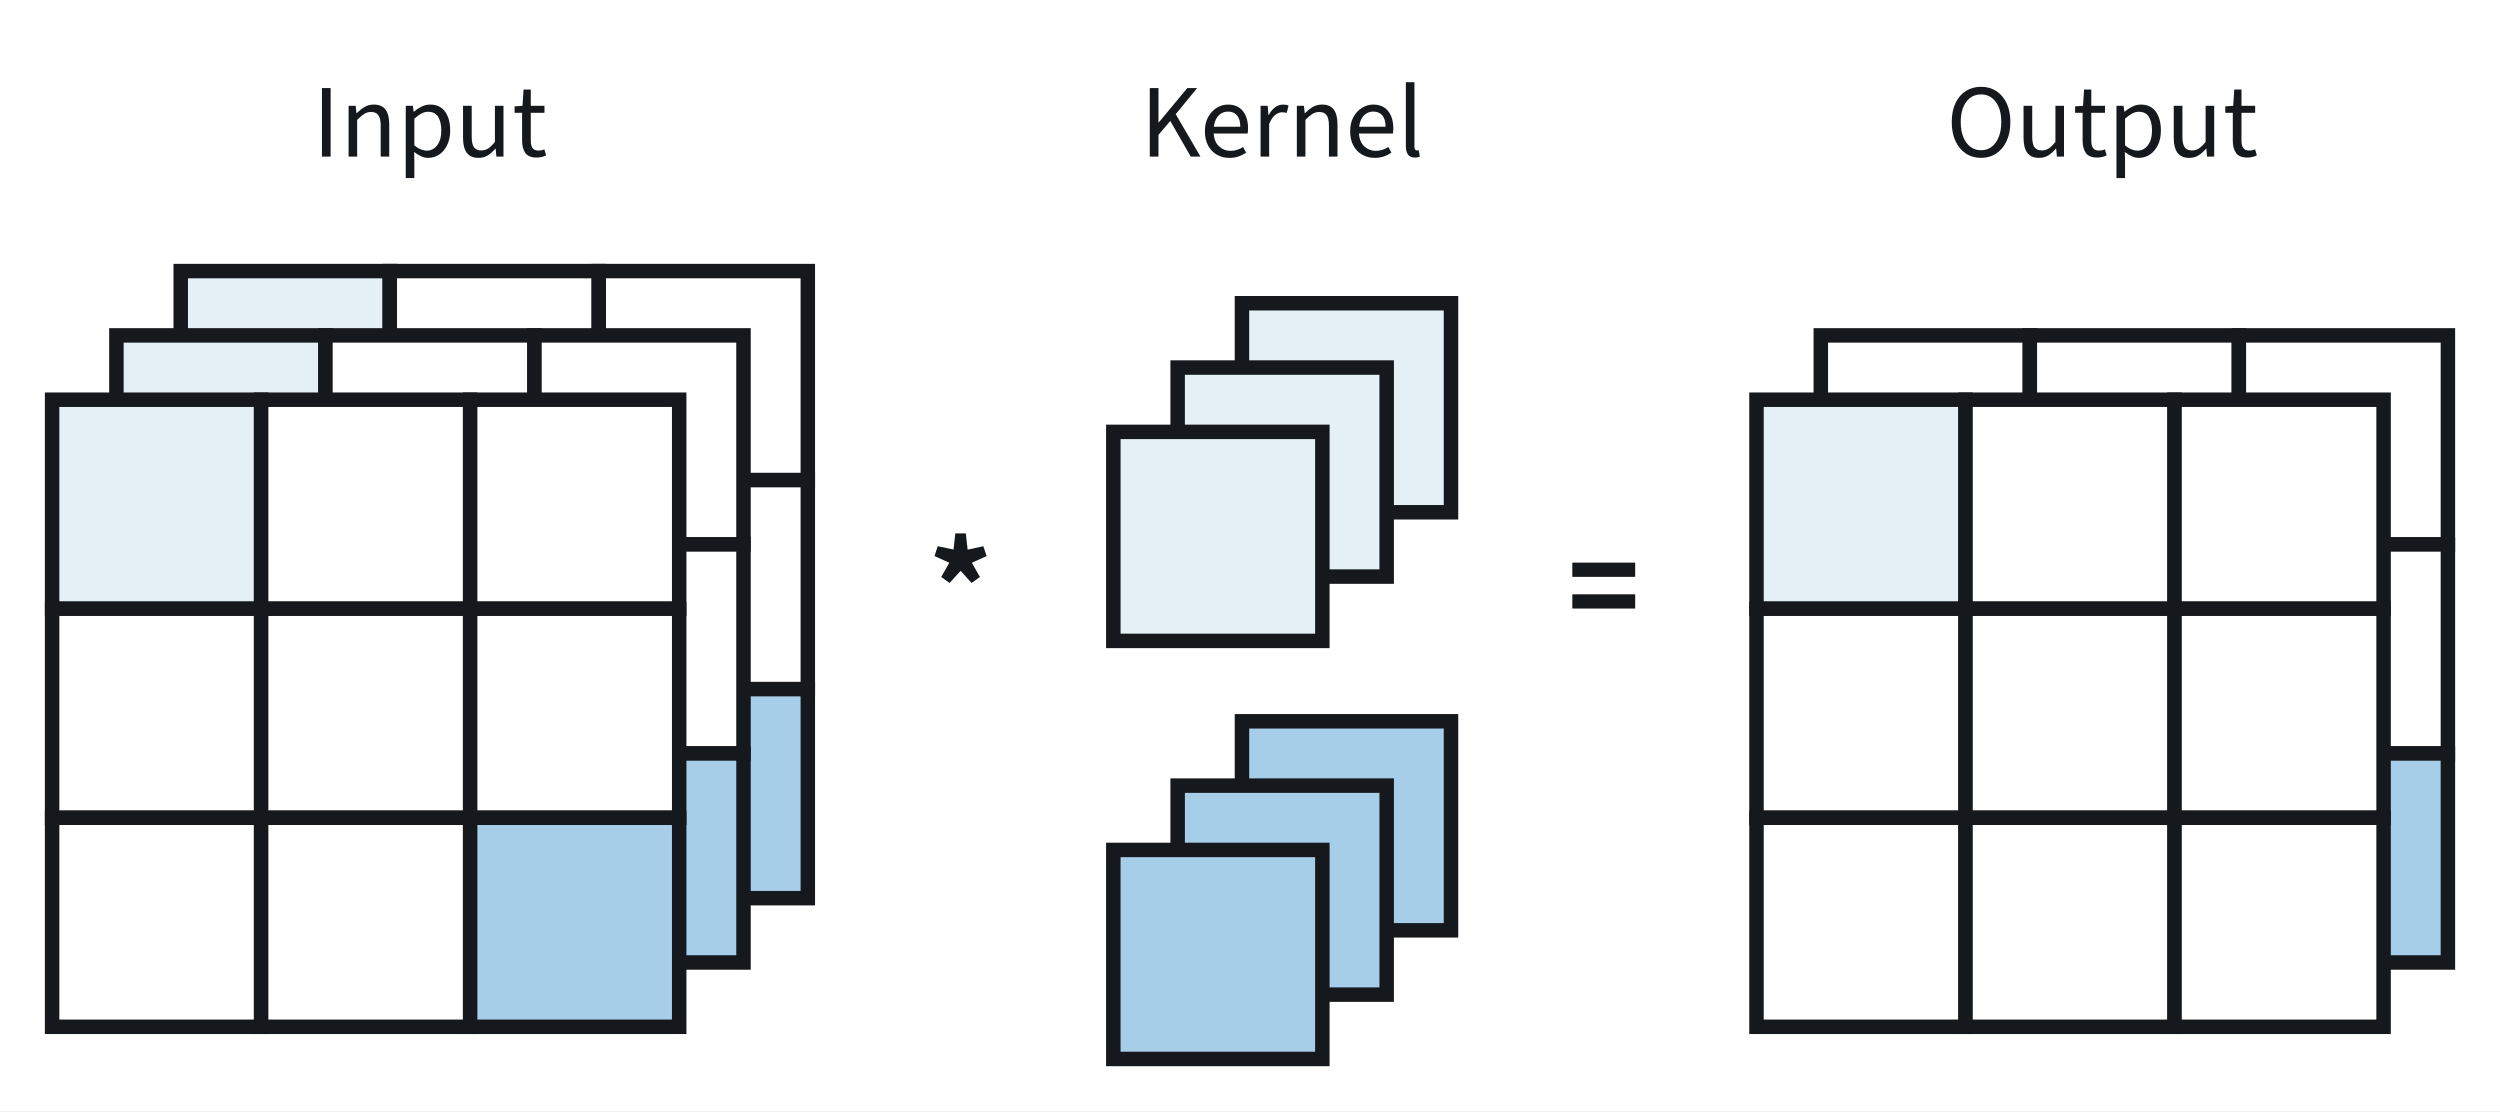
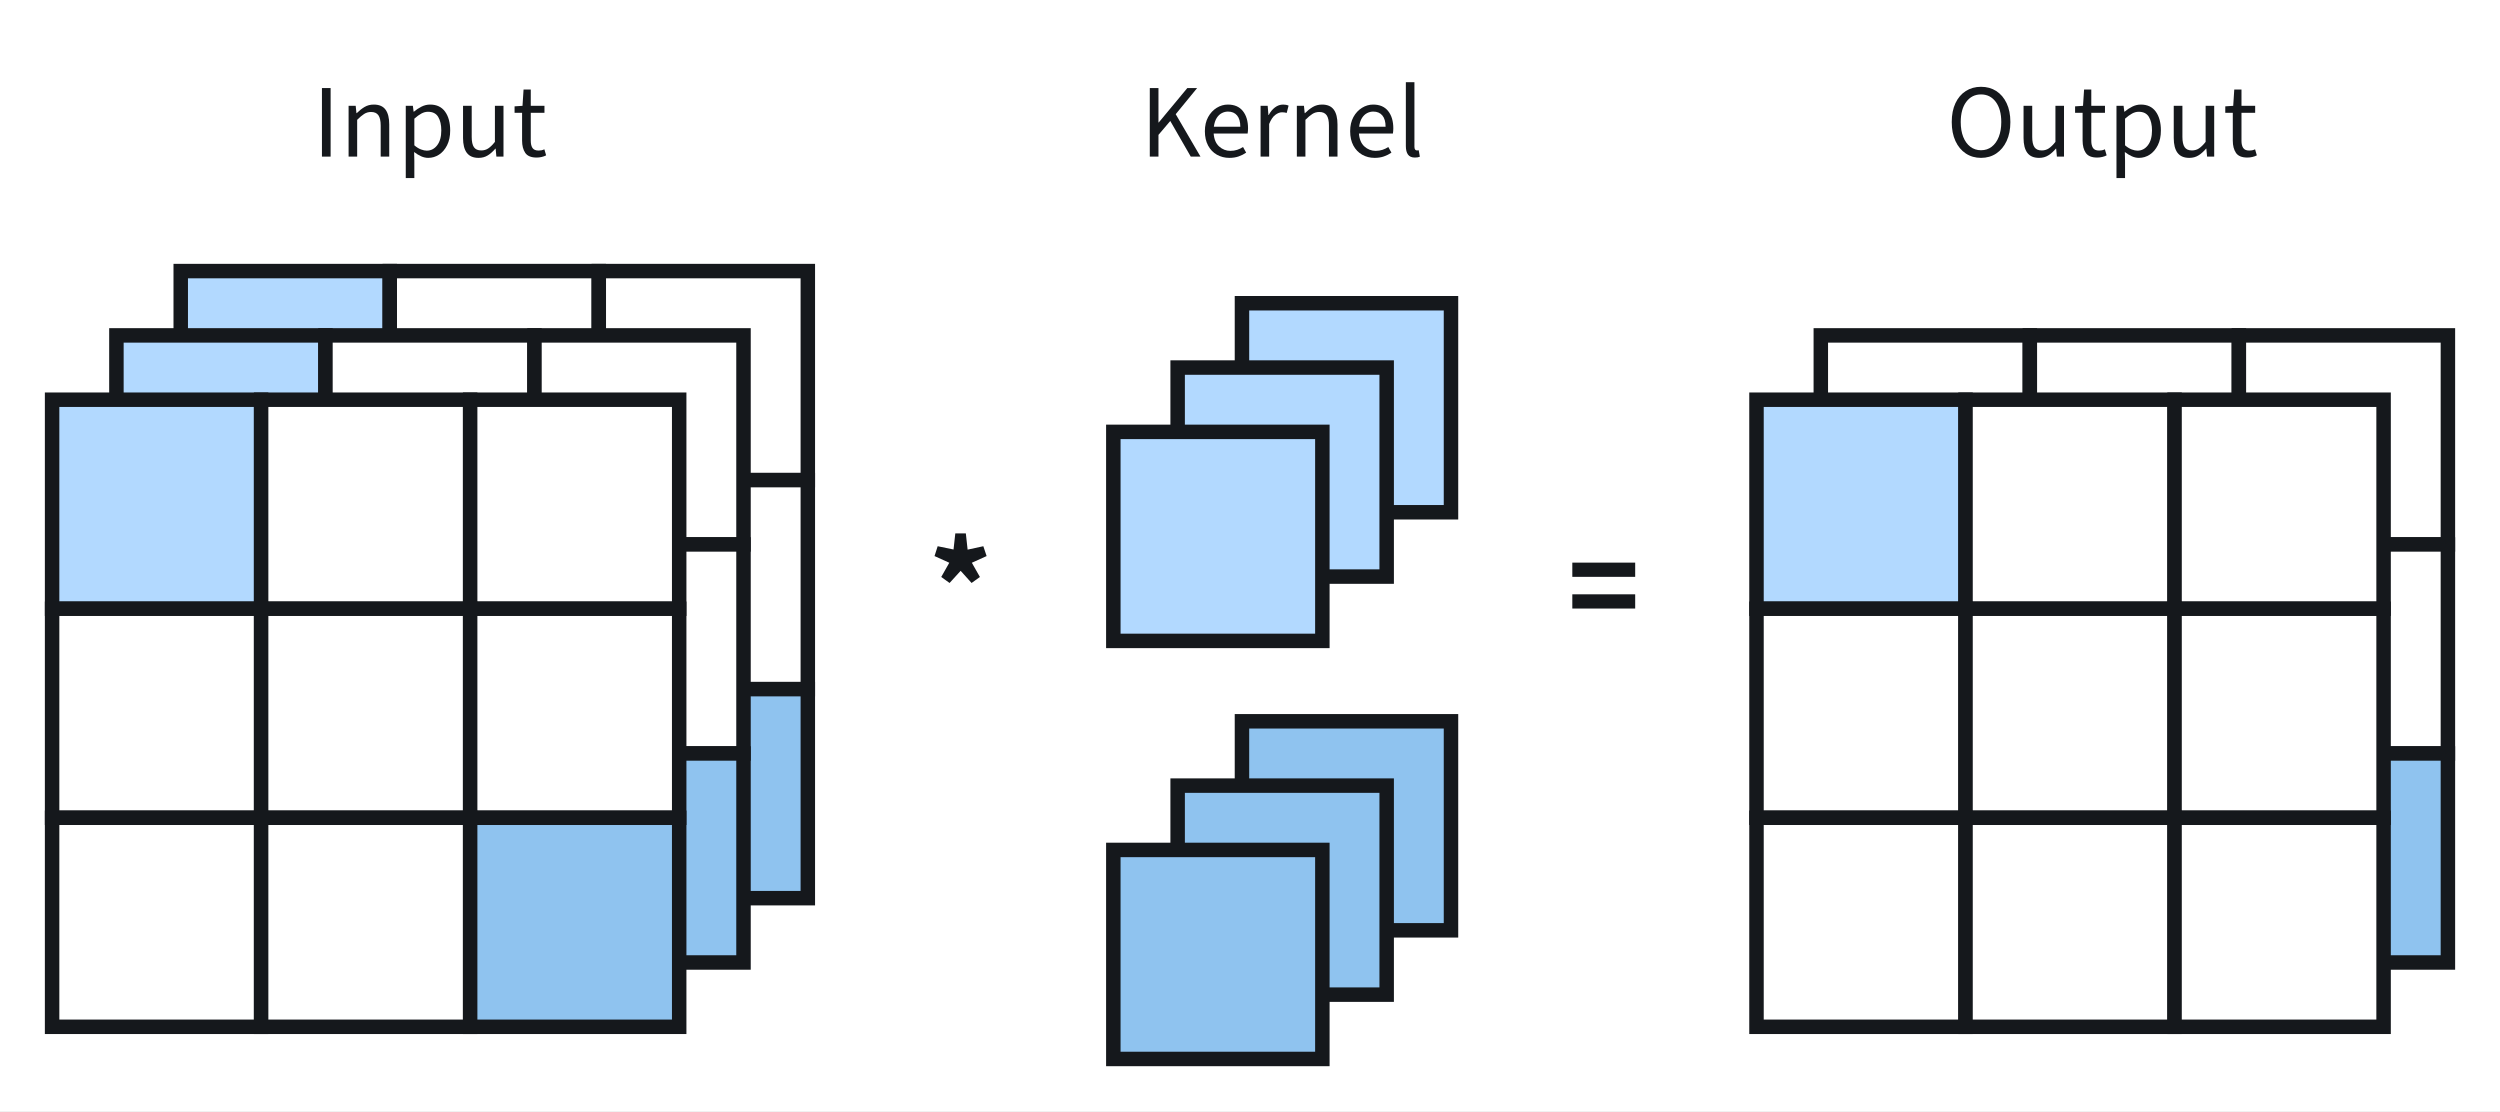
<svg xmlns="http://www.w3.org/2000/svg" xmlns:xlink="http://www.w3.org/1999/xlink" width="310.96pt" height="138.198pt" viewBox="0 0 310.96 138.198" version="1.1">
  <defs>
    <style type="text/css">*{stroke-linejoin: round; stroke-linecap: butt}</style>
  </defs>
  <g id="figure_1">
    <g id="patch_1">
      <path d="M 0 138.198  L 310.96 138.198  L 310.96 0  L 0 0  z " style="fill: #ffffff" />
    </g>
    <g id="axes_1">
      <g id="patch_2">
-         <path d="M 22.48 59.718  L 48.48 59.718  L 48.48 33.718  L 22.48 33.718  z " clip-path="url(#p92f89e07f3)" style="fill: #e4eff6; stroke: #15181c; stroke-width: 1.8; stroke-linejoin: miter" />
+         <path d="M 22.48 59.718  L 48.48 59.718  L 48.48 33.718  L 22.48 33.718  z " clip-path="url(#p92f89e07f3)" style="fill: #b2d9ff; stroke: #15181c; stroke-width: 1.8; stroke-linejoin: miter" />
      </g>
      <g id="patch_3">
        <path d="M 48.48 59.718  L 74.48 59.718  L 74.48 33.718  L 48.48 33.718  z " clip-path="url(#p92f89e07f3)" style="fill: #ffffff; stroke: #15181c; stroke-width: 1.8; stroke-linejoin: miter" />
      </g>
      <g id="patch_4">
        <path d="M 74.48 59.718  L 100.48 59.718  L 100.48 33.718  L 74.48 33.718  z " clip-path="url(#p92f89e07f3)" style="fill: #ffffff; stroke: #15181c; stroke-width: 1.8; stroke-linejoin: miter" />
      </g>
      <g id="patch_5">
        <path d="M 22.48 85.718  L 48.48 85.718  L 48.48 59.718  L 22.48 59.718  z " clip-path="url(#p92f89e07f3)" style="fill: #ffffff; stroke: #15181c; stroke-width: 1.8; stroke-linejoin: miter" />
      </g>
      <g id="patch_6">
        <path d="M 48.48 85.718  L 74.48 85.718  L 74.48 59.718  L 48.48 59.718  z " clip-path="url(#p92f89e07f3)" style="fill: #ffffff; stroke: #15181c; stroke-width: 1.8; stroke-linejoin: miter" />
      </g>
      <g id="patch_7">
        <path d="M 74.48 85.718  L 100.48 85.718  L 100.48 59.718  L 74.48 59.718  z " clip-path="url(#p92f89e07f3)" style="fill: #ffffff; stroke: #15181c; stroke-width: 1.8; stroke-linejoin: miter" />
      </g>
      <g id="patch_8">
        <path d="M 22.48 111.718  L 48.48 111.718  L 48.48 85.718  L 22.48 85.718  z " clip-path="url(#p92f89e07f3)" style="fill: #ffffff; stroke: #15181c; stroke-width: 1.8; stroke-linejoin: miter" />
      </g>
      <g id="patch_9">
        <path d="M 48.48 111.718  L 74.48 111.718  L 74.48 85.718  L 48.48 85.718  z " clip-path="url(#p92f89e07f3)" style="fill: #ffffff; stroke: #15181c; stroke-width: 1.8; stroke-linejoin: miter" />
      </g>
      <g id="patch_10">
-         <path d="M 74.48 111.718  L 100.48 111.718  L 100.48 85.718  L 74.48 85.718  z " clip-path="url(#p92f89e07f3)" style="fill: #a6cee9; stroke: #15181c; stroke-width: 1.8; stroke-linejoin: miter" />
+         <path d="M 74.48 111.718  L 100.48 111.718  L 100.48 85.718  L 74.48 85.718  z " clip-path="url(#p92f89e07f3)" style="fill: #8fc3ef; stroke: #15181c; stroke-width: 1.8; stroke-linejoin: miter" />
      </g>
      <g id="patch_11">
-         <path d="M 154.48 63.718  L 180.48 63.718  L 180.48 37.718  L 154.48 37.718  z " clip-path="url(#p92f89e07f3)" style="fill: #e4eff6; stroke: #15181c; stroke-width: 1.8; stroke-linejoin: miter" />
+         <path d="M 154.48 63.718  L 180.48 63.718  L 180.48 37.718  L 154.48 37.718  z " clip-path="url(#p92f89e07f3)" style="fill: #b2d9ff; stroke: #15181c; stroke-width: 1.8; stroke-linejoin: miter" />
      </g>
      <g id="patch_12">
-         <path d="M 154.48 115.718  L 180.48 115.718  L 180.48 89.718  L 154.48 89.718  z " clip-path="url(#p92f89e07f3)" style="fill: #a6cee9; stroke: #15181c; stroke-width: 1.8; stroke-linejoin: miter" />
+         <path d="M 154.48 115.718  L 180.48 115.718  L 180.48 89.718  L 154.48 89.718  z " clip-path="url(#p92f89e07f3)" style="fill: #8fc3ef; stroke: #15181c; stroke-width: 1.8; stroke-linejoin: miter" />
      </g>
      <g id="patch_13">
-         <path d="M 14.48 67.718  L 40.48 67.718  L 40.48 41.718  L 14.48 41.718  z " clip-path="url(#p92f89e07f3)" style="fill: #e4eff6; stroke: #15181c; stroke-width: 1.8; stroke-linejoin: miter" />
+         <path d="M 14.48 67.718  L 40.48 67.718  L 40.48 41.718  L 14.48 41.718  z " clip-path="url(#p92f89e07f3)" style="fill: #b2d9ff; stroke: #15181c; stroke-width: 1.8; stroke-linejoin: miter" />
      </g>
      <g id="patch_14">
        <path d="M 40.48 67.718  L 66.48 67.718  L 66.48 41.718  L 40.48 41.718  z " clip-path="url(#p92f89e07f3)" style="fill: #ffffff; stroke: #15181c; stroke-width: 1.8; stroke-linejoin: miter" />
      </g>
      <g id="patch_15">
        <path d="M 66.48 67.718  L 92.48 67.718  L 92.48 41.718  L 66.48 41.718  z " clip-path="url(#p92f89e07f3)" style="fill: #ffffff; stroke: #15181c; stroke-width: 1.8; stroke-linejoin: miter" />
      </g>
      <g id="patch_16">
        <path d="M 14.48 93.718  L 40.48 93.718  L 40.48 67.718  L 14.48 67.718  z " clip-path="url(#p92f89e07f3)" style="fill: #ffffff; stroke: #15181c; stroke-width: 1.8; stroke-linejoin: miter" />
      </g>
      <g id="patch_17">
        <path d="M 40.48 93.718  L 66.48 93.718  L 66.48 67.718  L 40.48 67.718  z " clip-path="url(#p92f89e07f3)" style="fill: #ffffff; stroke: #15181c; stroke-width: 1.8; stroke-linejoin: miter" />
      </g>
      <g id="patch_18">
        <path d="M 66.48 93.718  L 92.48 93.718  L 92.48 67.718  L 66.48 67.718  z " clip-path="url(#p92f89e07f3)" style="fill: #ffffff; stroke: #15181c; stroke-width: 1.8; stroke-linejoin: miter" />
      </g>
      <g id="patch_19">
        <path d="M 14.48 119.718  L 40.48 119.718  L 40.48 93.718  L 14.48 93.718  z " clip-path="url(#p92f89e07f3)" style="fill: #ffffff; stroke: #15181c; stroke-width: 1.8; stroke-linejoin: miter" />
      </g>
      <g id="patch_20">
        <path d="M 40.48 119.718  L 66.48 119.718  L 66.48 93.718  L 40.48 93.718  z " clip-path="url(#p92f89e07f3)" style="fill: #ffffff; stroke: #15181c; stroke-width: 1.8; stroke-linejoin: miter" />
      </g>
      <g id="patch_21">
-         <path d="M 66.48 119.718  L 92.48 119.718  L 92.48 93.718  L 66.48 93.718  z " clip-path="url(#p92f89e07f3)" style="fill: #a6cee9; stroke: #15181c; stroke-width: 1.8; stroke-linejoin: miter" />
+         <path d="M 66.48 119.718  L 92.48 119.718  L 92.48 93.718  L 66.48 93.718  z " clip-path="url(#p92f89e07f3)" style="fill: #8fc3ef; stroke: #15181c; stroke-width: 1.8; stroke-linejoin: miter" />
      </g>
      <g id="patch_22">
-         <path d="M 146.48 71.718  L 172.48 71.718  L 172.48 45.718  L 146.48 45.718  z " clip-path="url(#p92f89e07f3)" style="fill: #e4eff6; stroke: #15181c; stroke-width: 1.8; stroke-linejoin: miter" />
+         <path d="M 146.48 71.718  L 172.48 71.718  L 172.48 45.718  L 146.48 45.718  z " clip-path="url(#p92f89e07f3)" style="fill: #b2d9ff; stroke: #15181c; stroke-width: 1.8; stroke-linejoin: miter" />
      </g>
      <g id="patch_23">
-         <path d="M 146.48 123.718  L 172.48 123.718  L 172.48 97.718  L 146.48 97.718  z " clip-path="url(#p92f89e07f3)" style="fill: #a6cee9; stroke: #15181c; stroke-width: 1.8; stroke-linejoin: miter" />
+         <path d="M 146.48 123.718  L 172.48 123.718  L 172.48 97.718  L 146.48 97.718  z " clip-path="url(#p92f89e07f3)" style="fill: #8fc3ef; stroke: #15181c; stroke-width: 1.8; stroke-linejoin: miter" />
      </g>
      <g id="patch_24">
        <path d="M 226.48 67.718  L 252.48 67.718  L 252.48 41.718  L 226.48 41.718  z " clip-path="url(#p92f89e07f3)" style="fill: #ffffff; stroke: #15181c; stroke-width: 1.8; stroke-linejoin: miter" />
      </g>
      <g id="patch_25">
        <path d="M 252.48 67.718  L 278.48 67.718  L 278.48 41.718  L 252.48 41.718  z " clip-path="url(#p92f89e07f3)" style="fill: #ffffff; stroke: #15181c; stroke-width: 1.8; stroke-linejoin: miter" />
      </g>
      <g id="patch_26">
        <path d="M 278.48 67.718  L 304.48 67.718  L 304.48 41.718  L 278.48 41.718  z " clip-path="url(#p92f89e07f3)" style="fill: #ffffff; stroke: #15181c; stroke-width: 1.8; stroke-linejoin: miter" />
      </g>
      <g id="patch_27">
        <path d="M 226.48 93.718  L 252.48 93.718  L 252.48 67.718  L 226.48 67.718  z " clip-path="url(#p92f89e07f3)" style="fill: #ffffff; stroke: #15181c; stroke-width: 1.8; stroke-linejoin: miter" />
      </g>
      <g id="patch_28">
        <path d="M 252.48 93.718  L 278.48 93.718  L 278.48 67.718  L 252.48 67.718  z " clip-path="url(#p92f89e07f3)" style="fill: #ffffff; stroke: #15181c; stroke-width: 1.8; stroke-linejoin: miter" />
      </g>
      <g id="patch_29">
        <path d="M 278.48 93.718  L 304.48 93.718  L 304.48 67.718  L 278.48 67.718  z " clip-path="url(#p92f89e07f3)" style="fill: #ffffff; stroke: #15181c; stroke-width: 1.8; stroke-linejoin: miter" />
      </g>
      <g id="patch_30">
        <path d="M 226.48 119.718  L 252.48 119.718  L 252.48 93.718  L 226.48 93.718  z " clip-path="url(#p92f89e07f3)" style="fill: #ffffff; stroke: #15181c; stroke-width: 1.8; stroke-linejoin: miter" />
      </g>
      <g id="patch_31">
        <path d="M 252.48 119.718  L 278.48 119.718  L 278.48 93.718  L 252.48 93.718  z " clip-path="url(#p92f89e07f3)" style="fill: #ffffff; stroke: #15181c; stroke-width: 1.8; stroke-linejoin: miter" />
      </g>
      <g id="patch_32">
-         <path d="M 278.48 119.718  L 304.48 119.718  L 304.48 93.718  L 278.48 93.718  z " clip-path="url(#p92f89e07f3)" style="fill: #a6cee9; stroke: #15181c; stroke-width: 1.8; stroke-linejoin: miter" />
+         <path d="M 278.48 119.718  L 304.48 119.718  L 304.48 93.718  L 278.48 93.718  z " clip-path="url(#p92f89e07f3)" style="fill: #8fc3ef; stroke: #15181c; stroke-width: 1.8; stroke-linejoin: miter" />
      </g>
      <g id="patch_33">
-         <path d="M 6.48 75.718  L 32.48 75.718  L 32.48 49.718  L 6.48 49.718  z " clip-path="url(#p92f89e07f3)" style="fill: #e4eff6; stroke: #15181c; stroke-width: 1.8; stroke-linejoin: miter" />
+         <path d="M 6.48 75.718  L 32.48 75.718  L 32.48 49.718  L 6.48 49.718  z " clip-path="url(#p92f89e07f3)" style="fill: #b2d9ff; stroke: #15181c; stroke-width: 1.8; stroke-linejoin: miter" />
      </g>
      <g id="patch_34">
        <path d="M 32.48 75.718  L 58.48 75.718  L 58.48 49.718  L 32.48 49.718  z " clip-path="url(#p92f89e07f3)" style="fill: #ffffff; stroke: #15181c; stroke-width: 1.8; stroke-linejoin: miter" />
      </g>
      <g id="patch_35">
        <path d="M 58.48 75.718  L 84.48 75.718  L 84.48 49.718  L 58.48 49.718  z " clip-path="url(#p92f89e07f3)" style="fill: #ffffff; stroke: #15181c; stroke-width: 1.8; stroke-linejoin: miter" />
      </g>
      <g id="patch_36">
        <path d="M 6.48 101.718  L 32.48 101.718  L 32.48 75.718  L 6.48 75.718  z " clip-path="url(#p92f89e07f3)" style="fill: #ffffff; stroke: #15181c; stroke-width: 1.8; stroke-linejoin: miter" />
      </g>
      <g id="patch_37">
        <path d="M 32.48 101.718  L 58.48 101.718  L 58.48 75.718  L 32.48 75.718  z " clip-path="url(#p92f89e07f3)" style="fill: #ffffff; stroke: #15181c; stroke-width: 1.8; stroke-linejoin: miter" />
      </g>
      <g id="patch_38">
        <path d="M 58.48 101.718  L 84.48 101.718  L 84.48 75.718  L 58.48 75.718  z " clip-path="url(#p92f89e07f3)" style="fill: #ffffff; stroke: #15181c; stroke-width: 1.8; stroke-linejoin: miter" />
      </g>
      <g id="patch_39">
        <path d="M 6.48 127.718  L 32.48 127.718  L 32.48 101.718  L 6.48 101.718  z " clip-path="url(#p92f89e07f3)" style="fill: #ffffff; stroke: #15181c; stroke-width: 1.8; stroke-linejoin: miter" />
      </g>
      <g id="patch_40">
        <path d="M 32.48 127.718  L 58.48 127.718  L 58.48 101.718  L 32.48 101.718  z " clip-path="url(#p92f89e07f3)" style="fill: #ffffff; stroke: #15181c; stroke-width: 1.8; stroke-linejoin: miter" />
      </g>
      <g id="patch_41">
-         <path d="M 58.48 127.718  L 84.48 127.718  L 84.48 101.718  L 58.48 101.718  z " clip-path="url(#p92f89e07f3)" style="fill: #a6cee9; stroke: #15181c; stroke-width: 1.8; stroke-linejoin: miter" />
+         <path d="M 58.48 127.718  L 84.48 127.718  L 84.48 101.718  L 58.48 101.718  z " clip-path="url(#p92f89e07f3)" style="fill: #8fc3ef; stroke: #15181c; stroke-width: 1.8; stroke-linejoin: miter" />
      </g>
      <g id="patch_42">
-         <path d="M 138.48 79.718  L 164.48 79.718  L 164.48 53.718  L 138.48 53.718  z " clip-path="url(#p92f89e07f3)" style="fill: #e4eff6; stroke: #15181c; stroke-width: 1.8; stroke-linejoin: miter" />
+         <path d="M 138.48 79.718  L 164.48 79.718  L 164.48 53.718  L 138.48 53.718  z " clip-path="url(#p92f89e07f3)" style="fill: #b2d9ff; stroke: #15181c; stroke-width: 1.8; stroke-linejoin: miter" />
      </g>
      <g id="patch_43">
-         <path d="M 138.48 131.718  L 164.48 131.718  L 164.48 105.718  L 138.48 105.718  z " clip-path="url(#p92f89e07f3)" style="fill: #a6cee9; stroke: #15181c; stroke-width: 1.8; stroke-linejoin: miter" />
+         <path d="M 138.48 131.718  L 164.48 131.718  L 164.48 105.718  L 138.48 105.718  z " clip-path="url(#p92f89e07f3)" style="fill: #8fc3ef; stroke: #15181c; stroke-width: 1.8; stroke-linejoin: miter" />
      </g>
      <g id="patch_44">
-         <path d="M 218.48 75.718  L 244.48 75.718  L 244.48 49.718  L 218.48 49.718  z " clip-path="url(#p92f89e07f3)" style="fill: #e4eff6; stroke: #15181c; stroke-width: 1.8; stroke-linejoin: miter" />
+         <path d="M 218.48 75.718  L 244.48 75.718  L 244.48 49.718  L 218.48 49.718  z " clip-path="url(#p92f89e07f3)" style="fill: #b2d9ff; stroke: #15181c; stroke-width: 1.8; stroke-linejoin: miter" />
      </g>
      <g id="patch_45">
        <path d="M 244.48 75.718  L 270.48 75.718  L 270.48 49.718  L 244.48 49.718  z " clip-path="url(#p92f89e07f3)" style="fill: #ffffff; stroke: #15181c; stroke-width: 1.8; stroke-linejoin: miter" />
      </g>
      <g id="patch_46">
        <path d="M 270.48 75.718  L 296.48 75.718  L 296.48 49.718  L 270.48 49.718  z " clip-path="url(#p92f89e07f3)" style="fill: #ffffff; stroke: #15181c; stroke-width: 1.8; stroke-linejoin: miter" />
      </g>
      <g id="patch_47">
        <path d="M 218.48 101.718  L 244.48 101.718  L 244.48 75.718  L 218.48 75.718  z " clip-path="url(#p92f89e07f3)" style="fill: #ffffff; stroke: #15181c; stroke-width: 1.8; stroke-linejoin: miter" />
      </g>
      <g id="patch_48">
        <path d="M 244.48 101.718  L 270.48 101.718  L 270.48 75.718  L 244.48 75.718  z " clip-path="url(#p92f89e07f3)" style="fill: #ffffff; stroke: #15181c; stroke-width: 1.8; stroke-linejoin: miter" />
      </g>
      <g id="patch_49">
        <path d="M 270.48 101.718  L 296.48 101.718  L 296.48 75.718  L 270.48 75.718  z " clip-path="url(#p92f89e07f3)" style="fill: #ffffff; stroke: #15181c; stroke-width: 1.8; stroke-linejoin: miter" />
      </g>
      <g id="patch_50">
        <path d="M 218.48 127.718  L 244.48 127.718  L 244.48 101.718  L 218.48 101.718  z " clip-path="url(#p92f89e07f3)" style="fill: #ffffff; stroke: #15181c; stroke-width: 1.8; stroke-linejoin: miter" />
      </g>
      <g id="patch_51">
        <path d="M 244.48 127.718  L 270.48 127.718  L 270.48 101.718  L 244.48 101.718  z " clip-path="url(#p92f89e07f3)" style="fill: #ffffff; stroke: #15181c; stroke-width: 1.8; stroke-linejoin: miter" />
      </g>
      <g id="patch_52">
        <path d="M 270.48 127.718  L 296.48 127.718  L 296.48 101.718  L 270.48 101.718  z " clip-path="url(#p92f89e07f3)" style="fill: #ffffff; stroke: #15181c; stroke-width: 1.8; stroke-linejoin: miter" />
      </g>
      <g id="text_1">
        <g style="fill: #15181c" transform="translate(38.8743 19.48) scale(0.13 -0.13)">
          <defs>
            <path id="SourceSans3-Regular-a" d="M 576 0  L 576 4198  L 1107 4198  L 1107 0  L 576 0  z " transform="scale(0.015625)" />
            <path id="SourceSans3-Regular-29" d="M 525 0  L 525 3110  L 960 3110  L 1005 2662  L 1024 2662  Q 1248 2886 1497 3036  Q 1747 3187 2067 3187  Q 2560 3187 2787 2876  Q 3014 2566 3014 1971  L 3014 0  L 2490 0  L 2490 1901  Q 2490 2336 2349 2534  Q 2208 2733 1901 2733  Q 1664 2733 1475 2611  Q 1286 2490 1050 2253  L 1050 0  L 525 0  z " transform="scale(0.015625)" />
            <path id="SourceSans3-Regular-2b" d="M 525 -1312  L 525 3110  L 960 3110  L 1005 2752  L 1024 2752  Q 1235 2931 1488 3059  Q 1741 3187 2016 3187  Q 2618 3187 2931 2755  Q 3245 2323 3245 1600  Q 3245 1075 3056 697  Q 2867 320 2563 121  Q 2259 -77 1901 -77  Q 1683 -77 1468 19  Q 1254 115 1037 282  L 1050 -262  L 1050 -1312  L 525 -1312  z M 1811 365  Q 2195 365 2448 694  Q 2701 1024 2701 1600  Q 2701 2112 2512 2429  Q 2323 2746 1882 2746  Q 1683 2746 1481 2637  Q 1280 2528 1050 2323  L 1050 691  Q 1261 512 1459 438  Q 1658 365 1811 365  z " transform="scale(0.015625)" />
            <path id="SourceSans3-Regular-30" d="M 1434 -77  Q 941 -77 710 233  Q 480 544 480 1139  L 480 3110  L 1011 3110  L 1011 1210  Q 1011 774 1148 576  Q 1286 378 1594 378  Q 1837 378 2025 502  Q 2214 627 2432 902  L 2432 3110  L 2957 3110  L 2957 0  L 2522 0  L 2477 486  L 2458 486  Q 2240 230 1997 76  Q 1754 -77 1434 -77  z " transform="scale(0.015625)" />
            <path id="SourceSans3-Regular-2f" d="M 1504 -58  Q 1005 -58 809 227  Q 614 512 614 979  L 614 2682  L 154 2682  L 154 3078  L 640 3110  L 704 4109  L 1146 4109  L 1146 3110  L 1984 3110  L 1984 2682  L 1146 2682  L 1146 966  Q 1146 685 1251 528  Q 1357 371 1626 371  Q 1709 371 1798 387  Q 1888 403 1978 448  L 2086 77  Q 1965 13 1814 -22  Q 1664 -58 1504 -58  z " transform="scale(0.015625)" />
          </defs>
          <use xlink:href="#SourceSans3-Regular-a" />
          <use xlink:href="#SourceSans3-Regular-29" transform="translate(26.29688 0)" />
          <use xlink:href="#SourceSans3-Regular-2b" transform="translate(81 0)" />
          <use xlink:href="#SourceSans3-Regular-30" transform="translate(136.5 0)" />
          <use xlink:href="#SourceSans3-Regular-2f" transform="translate(190.9062 0)" />
        </g>
      </g>
      <g id="text_2">
        <g style="fill: #15181c" transform="translate(141.8457 19.48) scale(0.13 -0.13)">
          <defs>
            <path id="SourceSans3-Regular-c" d="M 576 0  L 576 4198  L 1107 4198  L 1107 2093  L 1126 2093  L 2874 4198  L 3475 4198  L 2163 2598  L 3680 0  L 3085 0  L 1830 2182  L 1107 1331  L 1107 0  L 576 0  z " transform="scale(0.015625)" />
            <path id="SourceSans3-Regular-20" d="M 1702 2758  Q 1510 2758 1328 2665  Q 1146 2573 1014 2368  Q 883 2163 838 1830  L 2458 1830  Q 2458 2285 2259 2521  Q 2061 2758 1702 2758  z M 1786 -77  Q 1370 -77 1027 115  Q 685 307 486 675  Q 288 1043 288 1555  Q 288 2061 489 2425  Q 691 2790 1014 2988  Q 1338 3187 1696 3187  Q 2298 3187 2614 2790  Q 2931 2394 2931 1728  Q 2931 1645 2924 1568  Q 2918 1491 2906 1414  L 826 1414  Q 864 890 1161 621  Q 1459 352 1850 352  Q 2074 352 2269 416  Q 2464 480 2624 589  L 2816 243  Q 2611 102 2358 12  Q 2106 -77 1786 -77  z " transform="scale(0.015625)" />
            <path id="SourceSans3-Regular-2d" d="M 525 0  L 525 3110  L 960 3110  L 1005 2547  L 1024 2547  Q 1178 2842 1408 3014  Q 1638 3187 1907 3187  Q 2093 3187 2240 3123  L 2125 2675  Q 2054 2694 1993 2704  Q 1933 2714 1837 2714  Q 1638 2714 1424 2554  Q 1210 2394 1050 1997  L 1050 0  L 525 0  z " transform="scale(0.015625)" />
            <path id="SourceSans3-Regular-27" d="M 1082 -58  Q 787 -58 656 124  Q 525 307 525 640  L 525 4557  L 1050 4557  L 1050 602  Q 1050 480 1094 429  Q 1139 378 1203 378  Q 1229 378 1251 381  Q 1274 384 1312 390  L 1382 -6  Q 1267 -58 1082 -58  z " transform="scale(0.015625)" />
          </defs>
          <use xlink:href="#SourceSans3-Regular-c" />
          <use xlink:href="#SourceSans3-Regular-20" transform="translate(57.20312 0)" />
          <use xlink:href="#SourceSans3-Regular-2d" transform="translate(106.7969 0)" />
          <use xlink:href="#SourceSans3-Regular-29" transform="translate(141.5 0)" />
          <use xlink:href="#SourceSans3-Regular-20" transform="translate(196.2031 0)" />
          <use xlink:href="#SourceSans3-Regular-27" transform="translate(245.7969 0)" />
        </g>
      </g>
      <g id="text_3">
        <g style="fill: #15181c" transform="translate(242.0897 19.48) scale(0.13 -0.13)">
          <defs>
            <path id="SourceSans3-Regular-10" d="M 2125 -77  Q 1600 -77 1193 192  Q 787 461 560 953  Q 333 1446 333 2118  Q 333 2790 560 3273  Q 787 3757 1193 4016  Q 1600 4275 2125 4275  Q 2656 4275 3059 4016  Q 3462 3757 3692 3273  Q 3923 2790 3923 2118  Q 3923 1446 3692 953  Q 3462 461 3059 192  Q 2656 -77 2125 -77  z M 2125 390  Q 2502 390 2780 604  Q 3059 819 3212 1206  Q 3366 1594 3366 2118  Q 3366 2899 3027 3353  Q 2688 3808 2125 3808  Q 1562 3808 1222 3353  Q 883 2899 883 2118  Q 883 1594 1036 1206  Q 1190 819 1472 604  Q 1754 390 2125 390  z " transform="scale(0.015625)" />
          </defs>
          <use xlink:href="#SourceSans3-Regular-10" />
          <use xlink:href="#SourceSans3-Regular-30" transform="translate(66.40625 0)" />
          <use xlink:href="#SourceSans3-Regular-2f" transform="translate(120.8125 0)" />
          <use xlink:href="#SourceSans3-Regular-2b" transform="translate(154.6094 0)" />
          <use xlink:href="#SourceSans3-Regular-30" transform="translate(210.1094 0)" />
          <use xlink:href="#SourceSans3-Regular-2f" transform="translate(264.5156 0)" />
        </g>
      </g>
      <g id="text_4">
        <g style="fill: #15181c" transform="translate(115.5952 78.447) scale(0.17 -0.17)">
          <defs>
            <path id="SourceSans3-Bold-5ac" d="M 947 2234  L 557 2515  L 934 3181  L 243 3494  L 390 3955  L 1133 3802  L 1216 4557  L 1709 4557  L 1792 3795  L 2528 3955  L 2682 3494  L 1990 3181  L 2368 2515  L 1978 2234  L 1466 2803  L 947 2234  z " transform="scale(0.015625)" />
          </defs>
          <use xlink:href="#SourceSans3-Bold-5ac" />
        </g>
      </g>
      <g id="text_5">
        <g style="fill: #15181c" transform="translate(194.9923 78.447) scale(0.17 -0.17)">
          <defs>
            <path id="SourceSans3-Bold-877" d="M 218 2521  L 218 3187  L 3162 3187  L 3162 2521  L 218 2521  z M 218 1037  L 218 1703  L 3162 1703  L 3162 1037  L 218 1037  z " transform="scale(0.015625)" />
          </defs>
          <use xlink:href="#SourceSans3-Bold-877" />
        </g>
      </g>
    </g>
  </g>
  <defs>
    <clipPath id="p92f89e07f3">
      <rect x="-13.52" y="-32.282" width="430" height="190" />
    </clipPath>
  </defs>
</svg>
